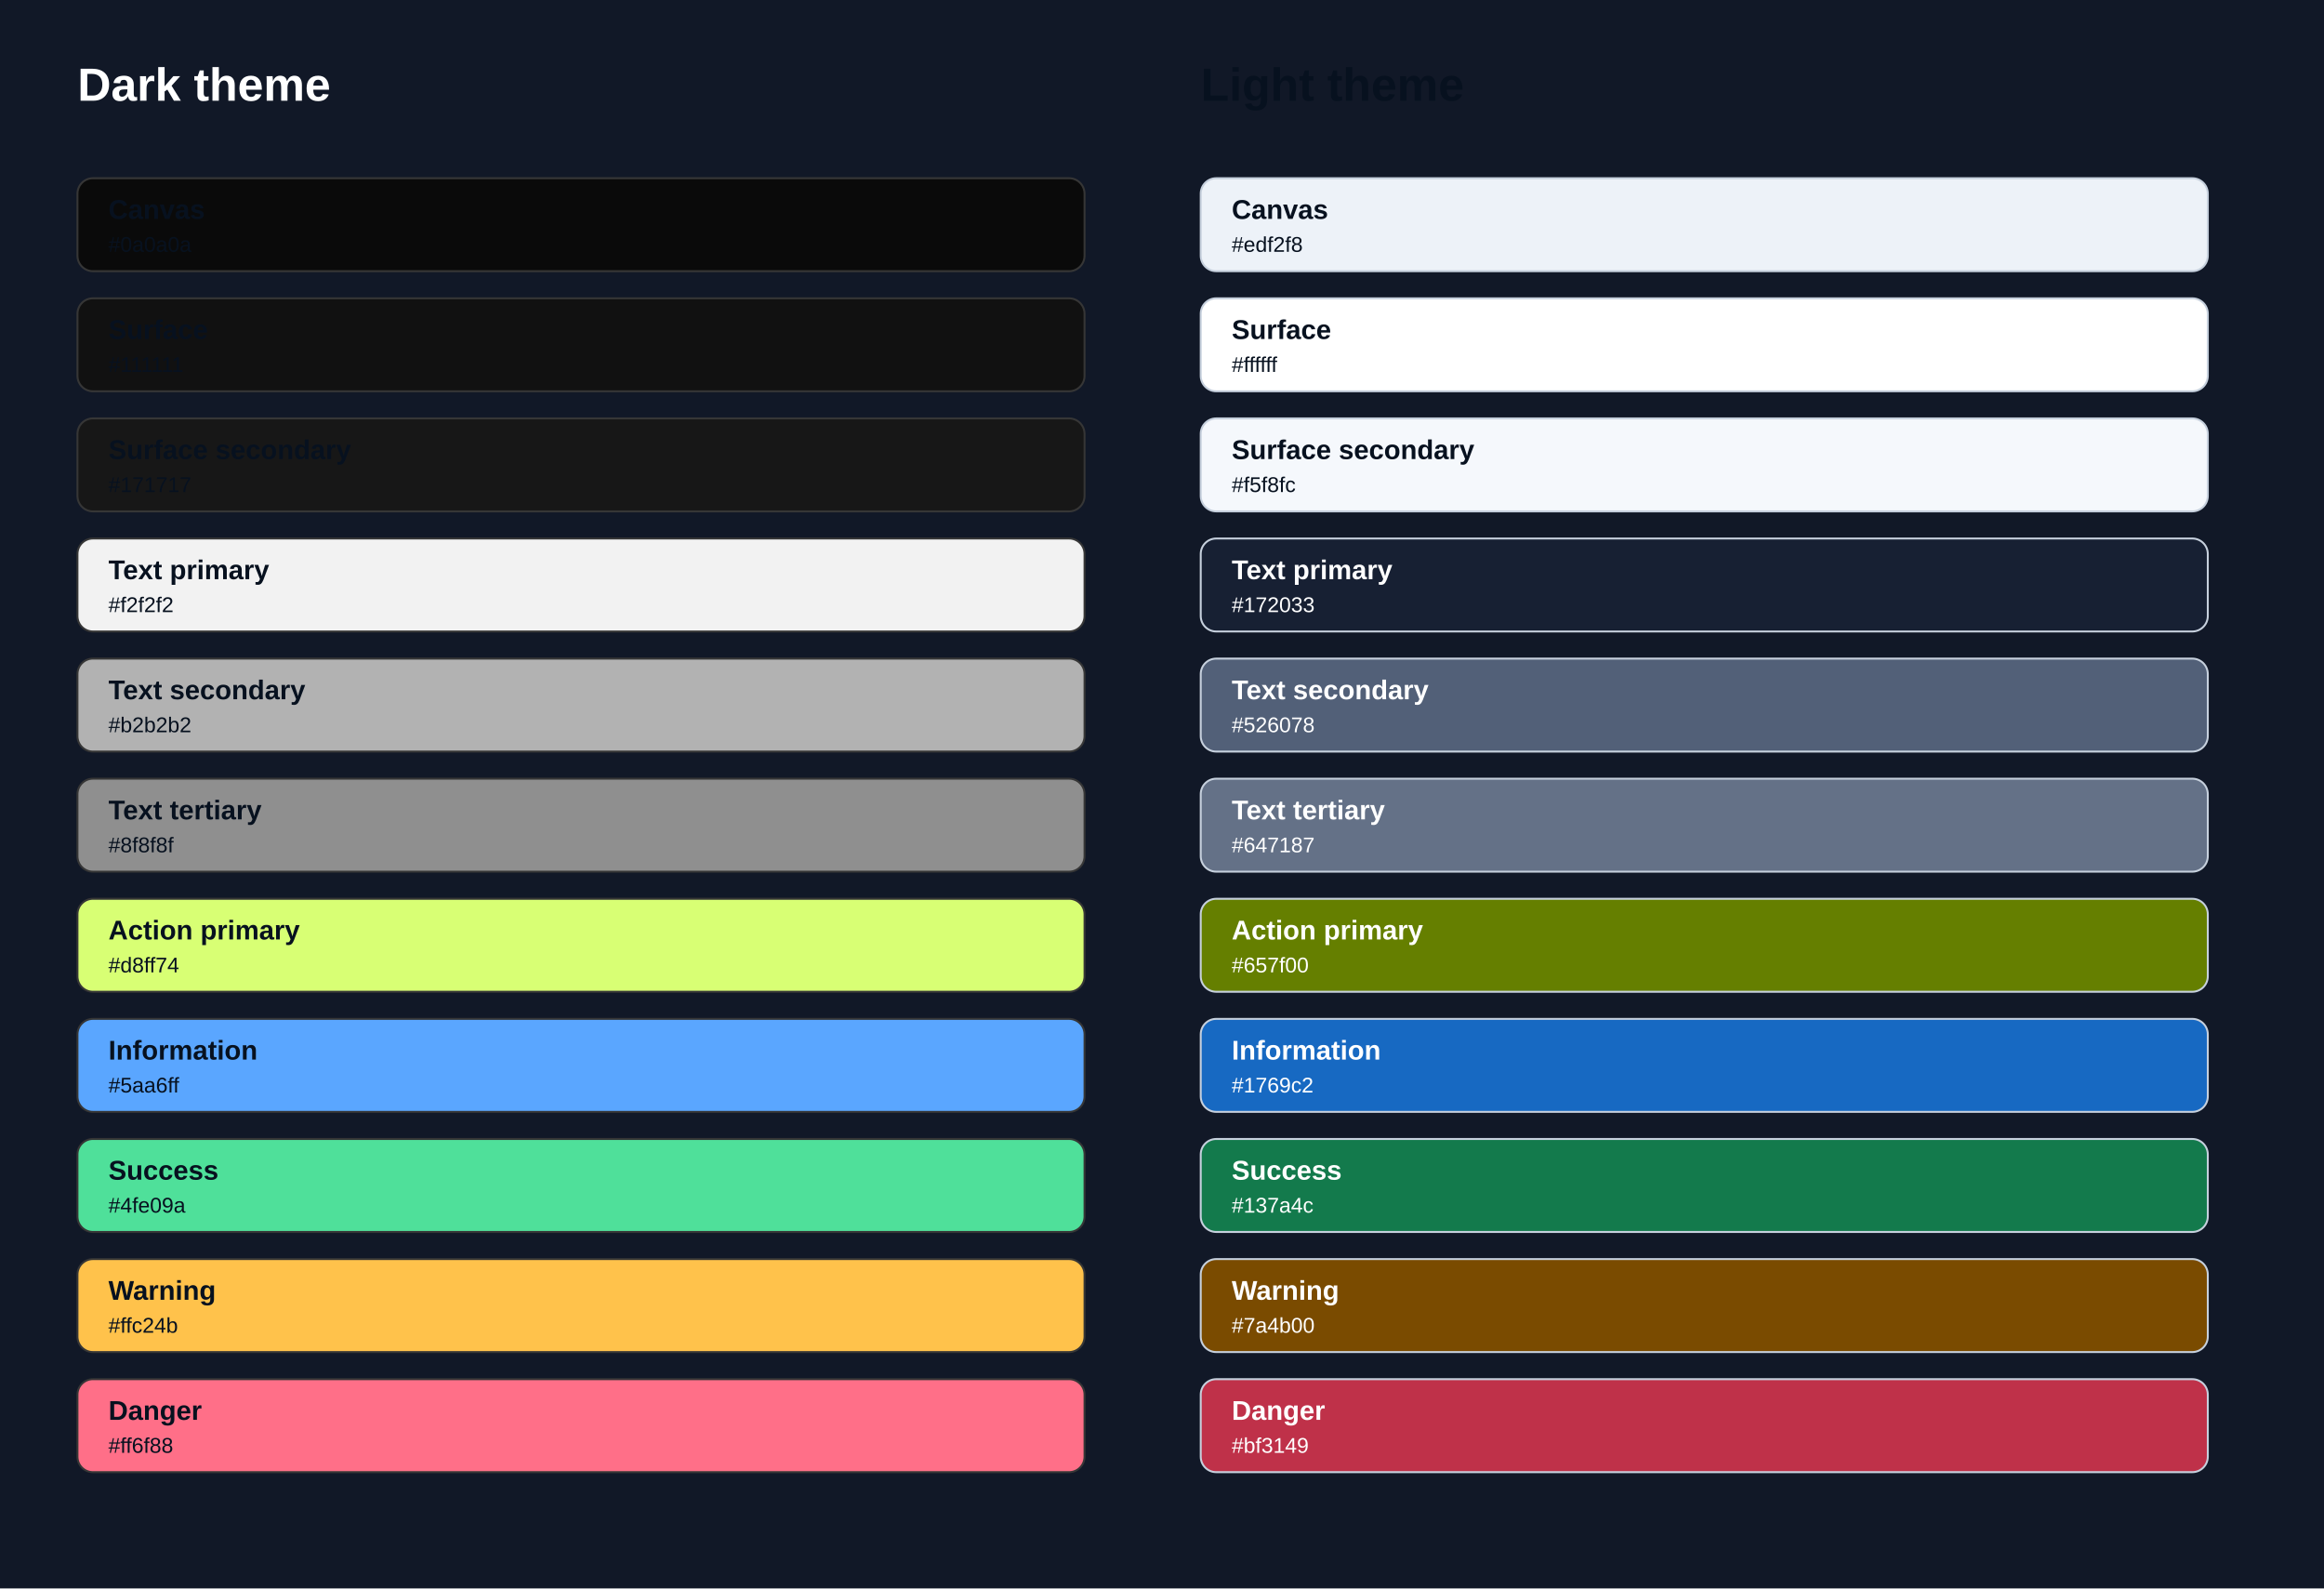
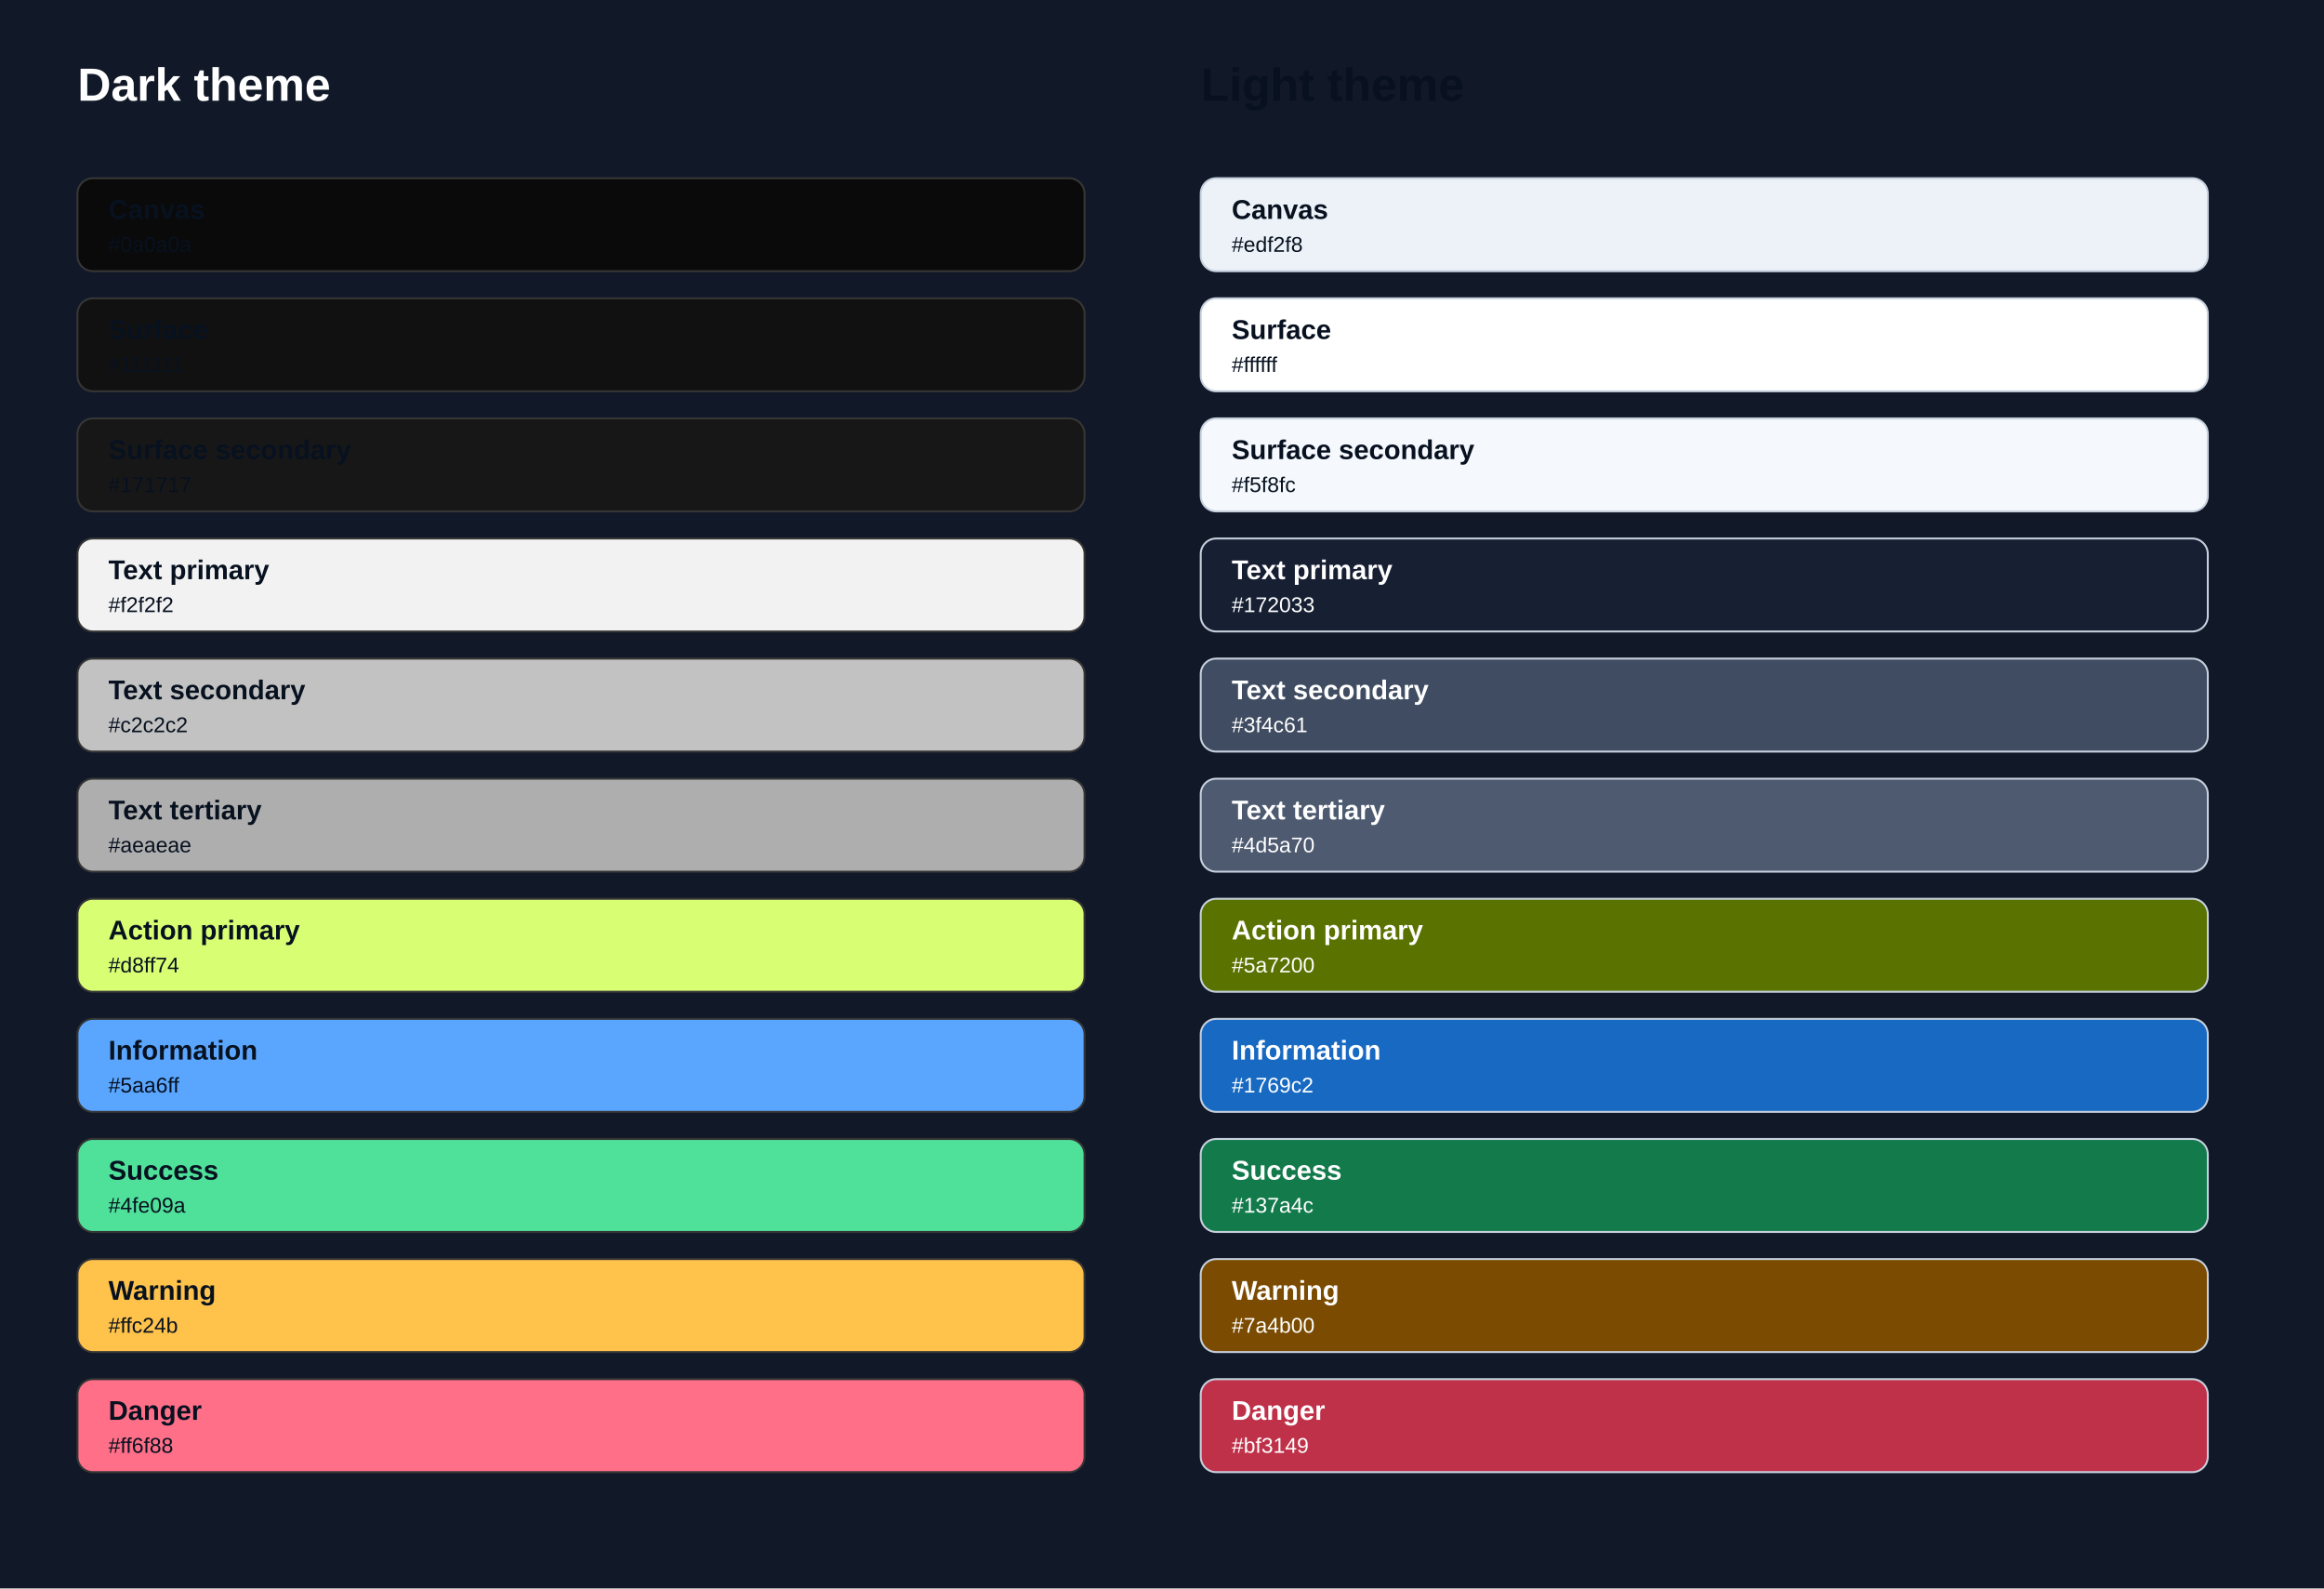
<svg xmlns="http://www.w3.org/2000/svg" width="1200" height="820" viewBox="0 0 1200 820" role="img" aria-labelledby="title desc">
  <rect width="1200" height="820" fill="#111827" />
  <g font-family="Segoe UI,Arial,sans-serif">
    <text x="40" y="52" fill="#ffffff" font-size="24" font-weight="700">Dark theme</text>
    <g>
      <rect x="40" y="92" width="520" height="48" rx="8" fill="#0a0a0a" stroke="#363636" />
      <text x="56" y="113" fill="#07111f" font-size="14" font-weight="700">Canvas</text>
      <text x="56" y="130" fill="#07111f" font-size="11">#0a0a0a</text>
    </g>
    <g>
      <rect x="40" y="154" width="520" height="48" rx="8" fill="#111111" stroke="#363636" />
      <text x="56" y="175" fill="#07111f" font-size="14" font-weight="700">Surface</text>
      <text x="56" y="192" fill="#07111f" font-size="11">#111111</text>
    </g>
    <g>
      <rect x="40" y="216" width="520" height="48" rx="8" fill="#171717" stroke="#363636" />
      <text x="56" y="237" fill="#07111f" font-size="14" font-weight="700">Surface secondary</text>
      <text x="56" y="254" fill="#07111f" font-size="11">#171717</text>
    </g>
    <g>
      <rect x="40" y="278" width="520" height="48" rx="8" fill="#f2f2f2" stroke="#363636" />
      <text x="56" y="299" fill="#07111f" font-size="14" font-weight="700">Text primary</text>
      <text x="56" y="316" fill="#07111f" font-size="11">#f2f2f2</text>
    </g>
    <g>
-       <rect x="40" y="340" width="520" height="48" rx="8" fill="#b2b2b2" stroke="#363636" />
+       <rect x="40" y="340" width="520" height="48" rx="8" fill="#c2c2c2" stroke="#363636" />
      <text x="56" y="361" fill="#07111f" font-size="14" font-weight="700">Text secondary</text>
-       <text x="56" y="378" fill="#07111f" font-size="11">#b2b2b2</text>
+       <text x="56" y="378" fill="#07111f" font-size="11">#c2c2c2</text>
    </g>
    <g>
-       <rect x="40" y="402" width="520" height="48" rx="8" fill="#8f8f8f" stroke="#363636" />
+       <rect x="40" y="402" width="520" height="48" rx="8" fill="#aeaeae" stroke="#363636" />
      <text x="56" y="423" fill="#07111f" font-size="14" font-weight="700">Text tertiary</text>
-       <text x="56" y="440" fill="#07111f" font-size="11">#8f8f8f</text>
+       <text x="56" y="440" fill="#07111f" font-size="11">#aeaeae</text>
    </g>
    <g>
      <rect x="40" y="464" width="520" height="48" rx="8" fill="#d8ff74" stroke="#363636" />
      <text x="56" y="485" fill="#07111f" font-size="14" font-weight="700">Action primary</text>
      <text x="56" y="502" fill="#07111f" font-size="11">#d8ff74</text>
    </g>
    <g>
      <rect x="40" y="526" width="520" height="48" rx="8" fill="#5aa6ff" stroke="#363636" />
      <text x="56" y="547" fill="#07111f" font-size="14" font-weight="700">Information</text>
      <text x="56" y="564" fill="#07111f" font-size="11">#5aa6ff</text>
    </g>
    <g>
      <rect x="40" y="588" width="520" height="48" rx="8" fill="#4fe09a" stroke="#363636" />
      <text x="56" y="609" fill="#07111f" font-size="14" font-weight="700">Success</text>
      <text x="56" y="626" fill="#07111f" font-size="11">#4fe09a</text>
    </g>
    <g>
      <rect x="40" y="650" width="520" height="48" rx="8" fill="#ffc24b" stroke="#363636" />
      <text x="56" y="671" fill="#07111f" font-size="14" font-weight="700">Warning</text>
      <text x="56" y="688" fill="#07111f" font-size="11">#ffc24b</text>
    </g>
    <g>
      <rect x="40" y="712" width="520" height="48" rx="8" fill="#ff6f88" stroke="#363636" />
      <text x="56" y="733" fill="#07111f" font-size="14" font-weight="700">Danger</text>
      <text x="56" y="750" fill="#07111f" font-size="11">#ff6f88</text>
    </g>
    <text x="620" y="52" fill="#07111f" font-size="24" font-weight="700">Light theme</text>
    <g>
      <rect x="620" y="92" width="520" height="48" rx="8" fill="#edf2f8" stroke="#c6d0dd" />
      <text x="636" y="113" fill="#07111f" font-size="14" font-weight="700">Canvas</text>
      <text x="636" y="130" fill="#07111f" font-size="11">#edf2f8</text>
    </g>
    <g>
      <rect x="620" y="154" width="520" height="48" rx="8" fill="#ffffff" stroke="#c6d0dd" />
      <text x="636" y="175" fill="#07111f" font-size="14" font-weight="700">Surface</text>
      <text x="636" y="192" fill="#07111f" font-size="11">#ffffff</text>
    </g>
    <g>
      <rect x="620" y="216" width="520" height="48" rx="8" fill="#f5f8fc" stroke="#c6d0dd" />
      <text x="636" y="237" fill="#07111f" font-size="14" font-weight="700">Surface secondary</text>
      <text x="636" y="254" fill="#07111f" font-size="11">#f5f8fc</text>
    </g>
    <g>
      <rect x="620" y="278" width="520" height="48" rx="8" fill="#172033" stroke="#c6d0dd" />
      <text x="636" y="299" fill="#ffffff" font-size="14" font-weight="700">Text primary</text>
      <text x="636" y="316" fill="#ffffff" font-size="11">#172033</text>
    </g>
    <g>
-       <rect x="620" y="340" width="520" height="48" rx="8" fill="#526078" stroke="#c6d0dd" />
+       <rect x="620" y="340" width="520" height="48" rx="8" fill="#3f4c61" stroke="#c6d0dd" />
      <text x="636" y="361" fill="#ffffff" font-size="14" font-weight="700">Text secondary</text>
-       <text x="636" y="378" fill="#ffffff" font-size="11">#526078</text>
+       <text x="636" y="378" fill="#ffffff" font-size="11">#3f4c61</text>
    </g>
    <g>
-       <rect x="620" y="402" width="520" height="48" rx="8" fill="#647187" stroke="#c6d0dd" />
+       <rect x="620" y="402" width="520" height="48" rx="8" fill="#4d5a70" stroke="#c6d0dd" />
      <text x="636" y="423" fill="#ffffff" font-size="14" font-weight="700">Text tertiary</text>
-       <text x="636" y="440" fill="#ffffff" font-size="11">#647187</text>
+       <text x="636" y="440" fill="#ffffff" font-size="11">#4d5a70</text>
    </g>
    <g>
-       <rect x="620" y="464" width="520" height="48" rx="8" fill="#657f00" stroke="#c6d0dd" />
+       <rect x="620" y="464" width="520" height="48" rx="8" fill="#5a7200" stroke="#c6d0dd" />
      <text x="636" y="485" fill="#ffffff" font-size="14" font-weight="700">Action primary</text>
-       <text x="636" y="502" fill="#ffffff" font-size="11">#657f00</text>
+       <text x="636" y="502" fill="#ffffff" font-size="11">#5a7200</text>
    </g>
    <g>
      <rect x="620" y="526" width="520" height="48" rx="8" fill="#1769c2" stroke="#c6d0dd" />
      <text x="636" y="547" fill="#ffffff" font-size="14" font-weight="700">Information</text>
      <text x="636" y="564" fill="#ffffff" font-size="11">#1769c2</text>
    </g>
    <g>
      <rect x="620" y="588" width="520" height="48" rx="8" fill="#137a4c" stroke="#c6d0dd" />
      <text x="636" y="609" fill="#ffffff" font-size="14" font-weight="700">Success</text>
      <text x="636" y="626" fill="#ffffff" font-size="11">#137a4c</text>
    </g>
    <g>
      <rect x="620" y="650" width="520" height="48" rx="8" fill="#7a4b00" stroke="#c6d0dd" />
      <text x="636" y="671" fill="#ffffff" font-size="14" font-weight="700">Warning</text>
      <text x="636" y="688" fill="#ffffff" font-size="11">#7a4b00</text>
    </g>
    <g>
      <rect x="620" y="712" width="520" height="48" rx="8" fill="#bf3149" stroke="#c6d0dd" />
      <text x="636" y="733" fill="#ffffff" font-size="14" font-weight="700">Danger</text>
      <text x="636" y="750" fill="#ffffff" font-size="11">#bf3149</text>
    </g>
  </g>
</svg>
